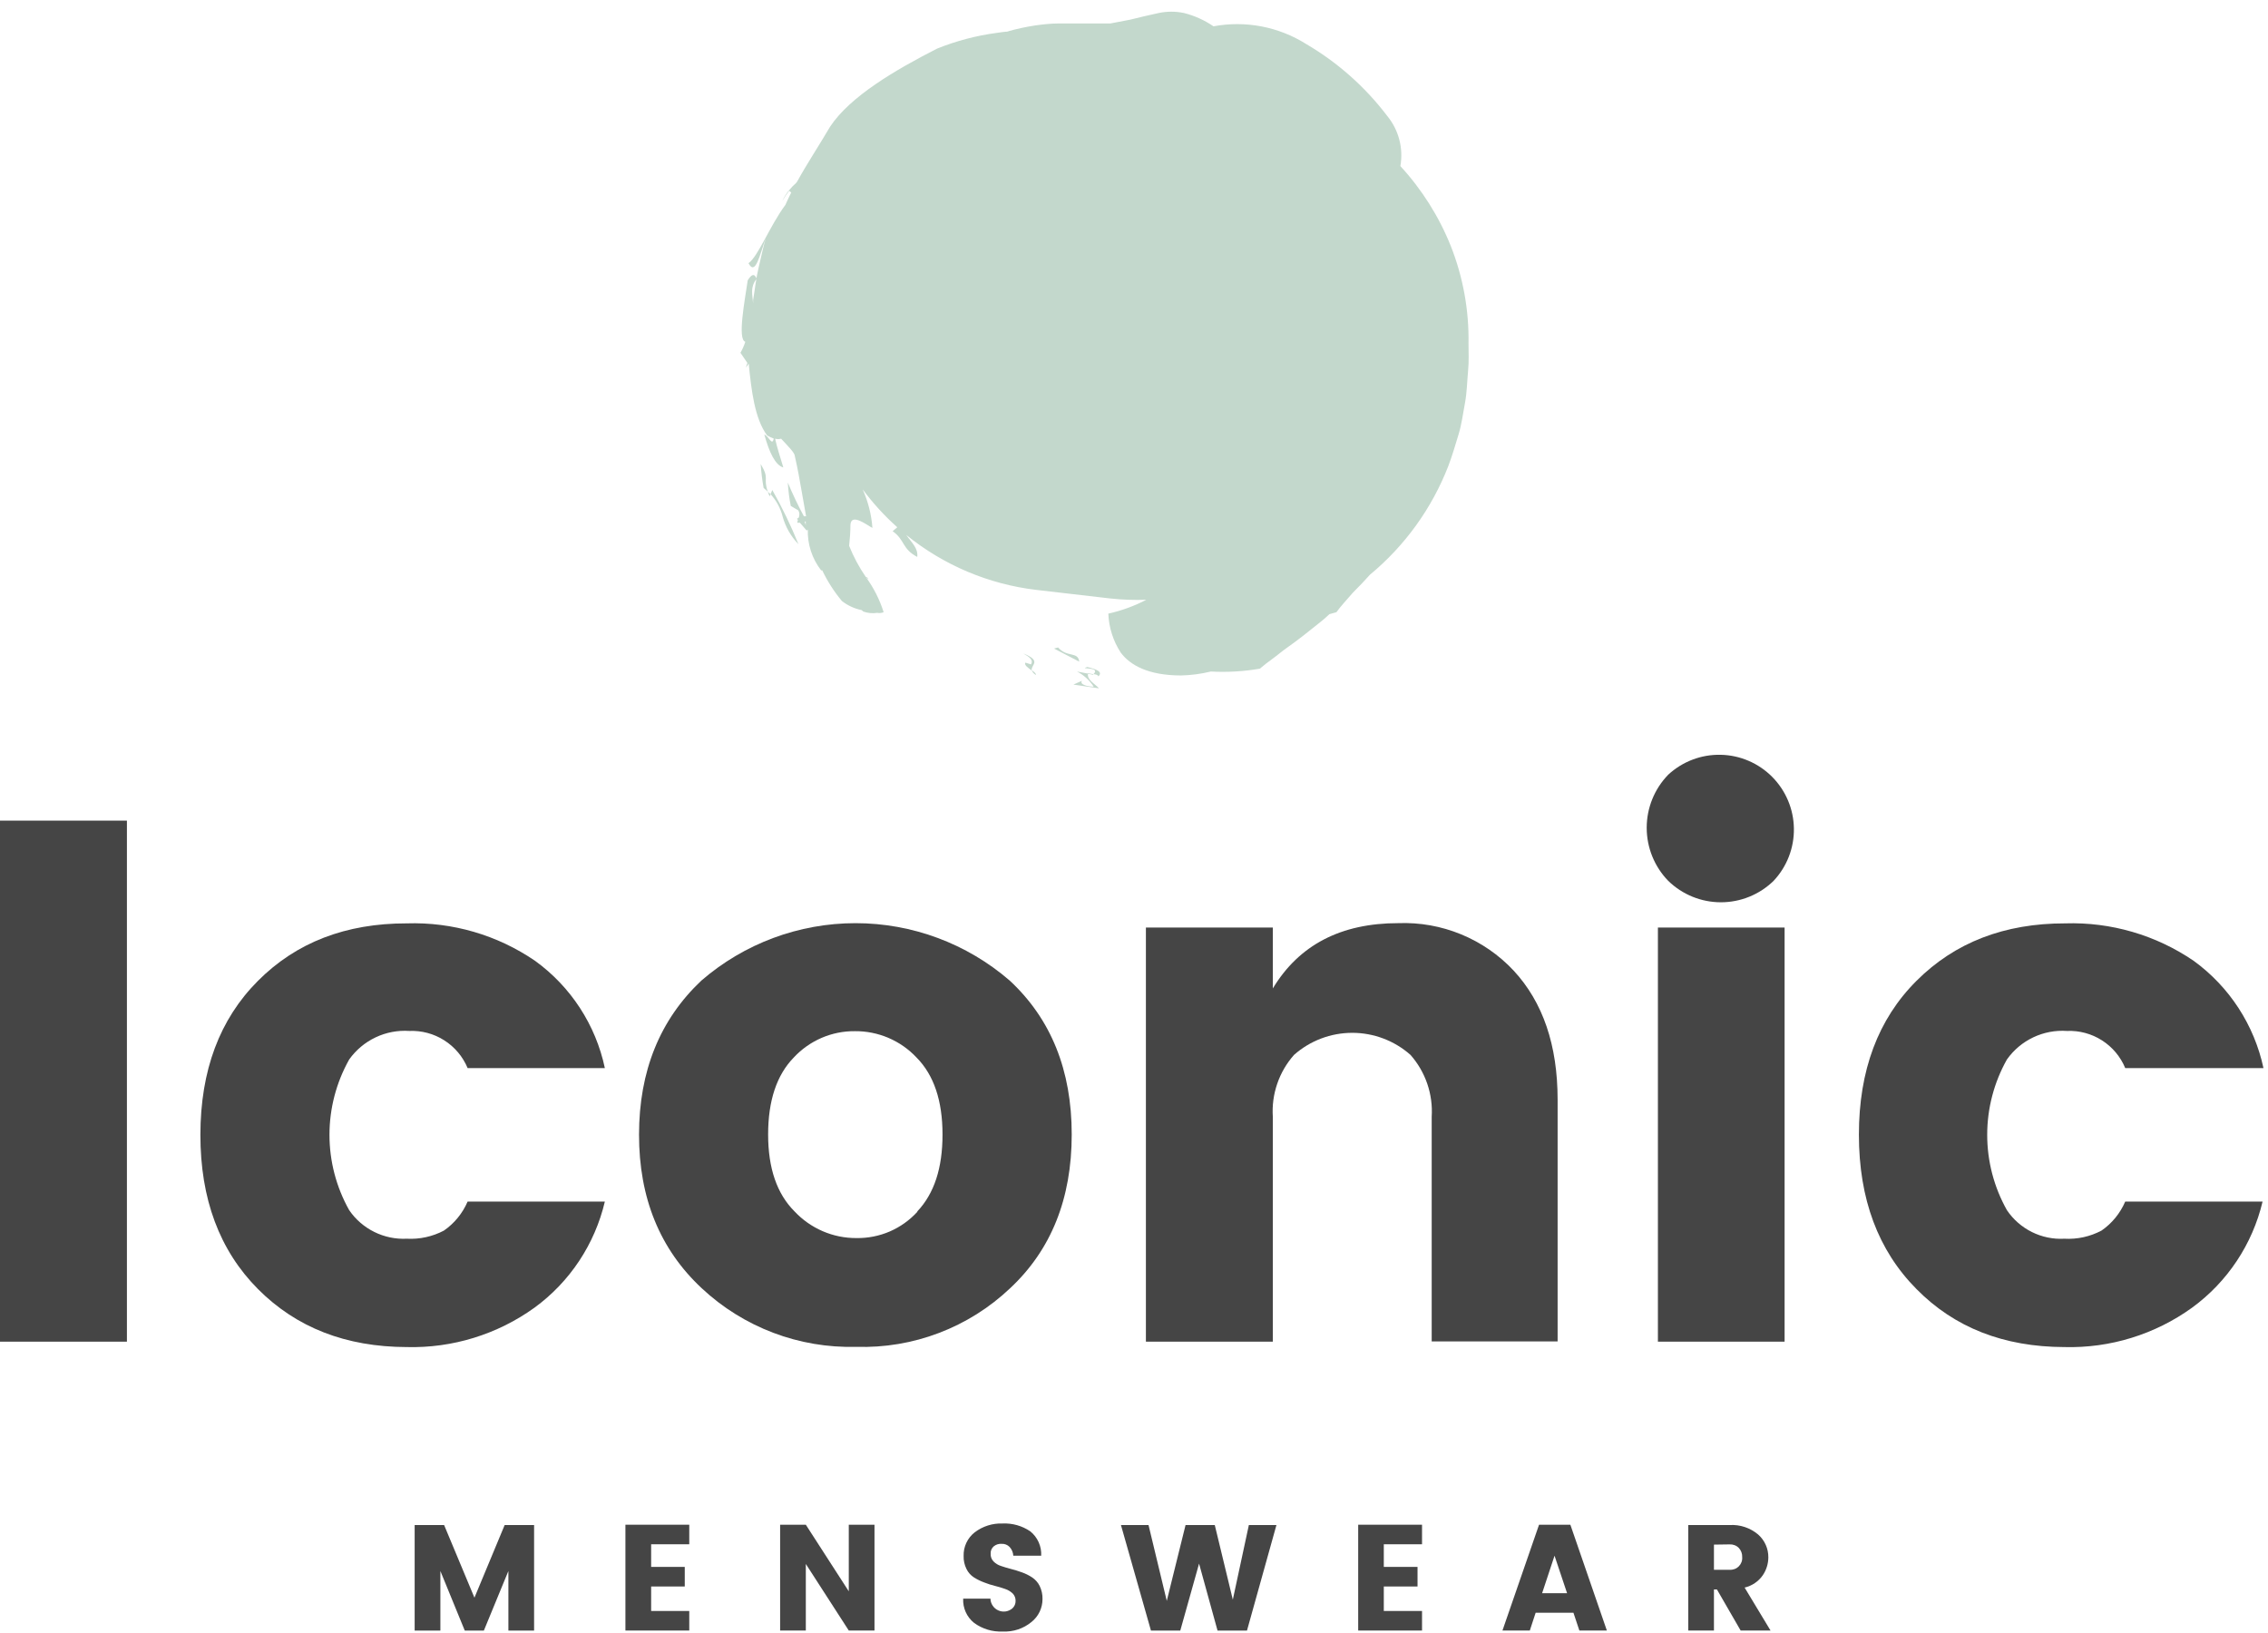
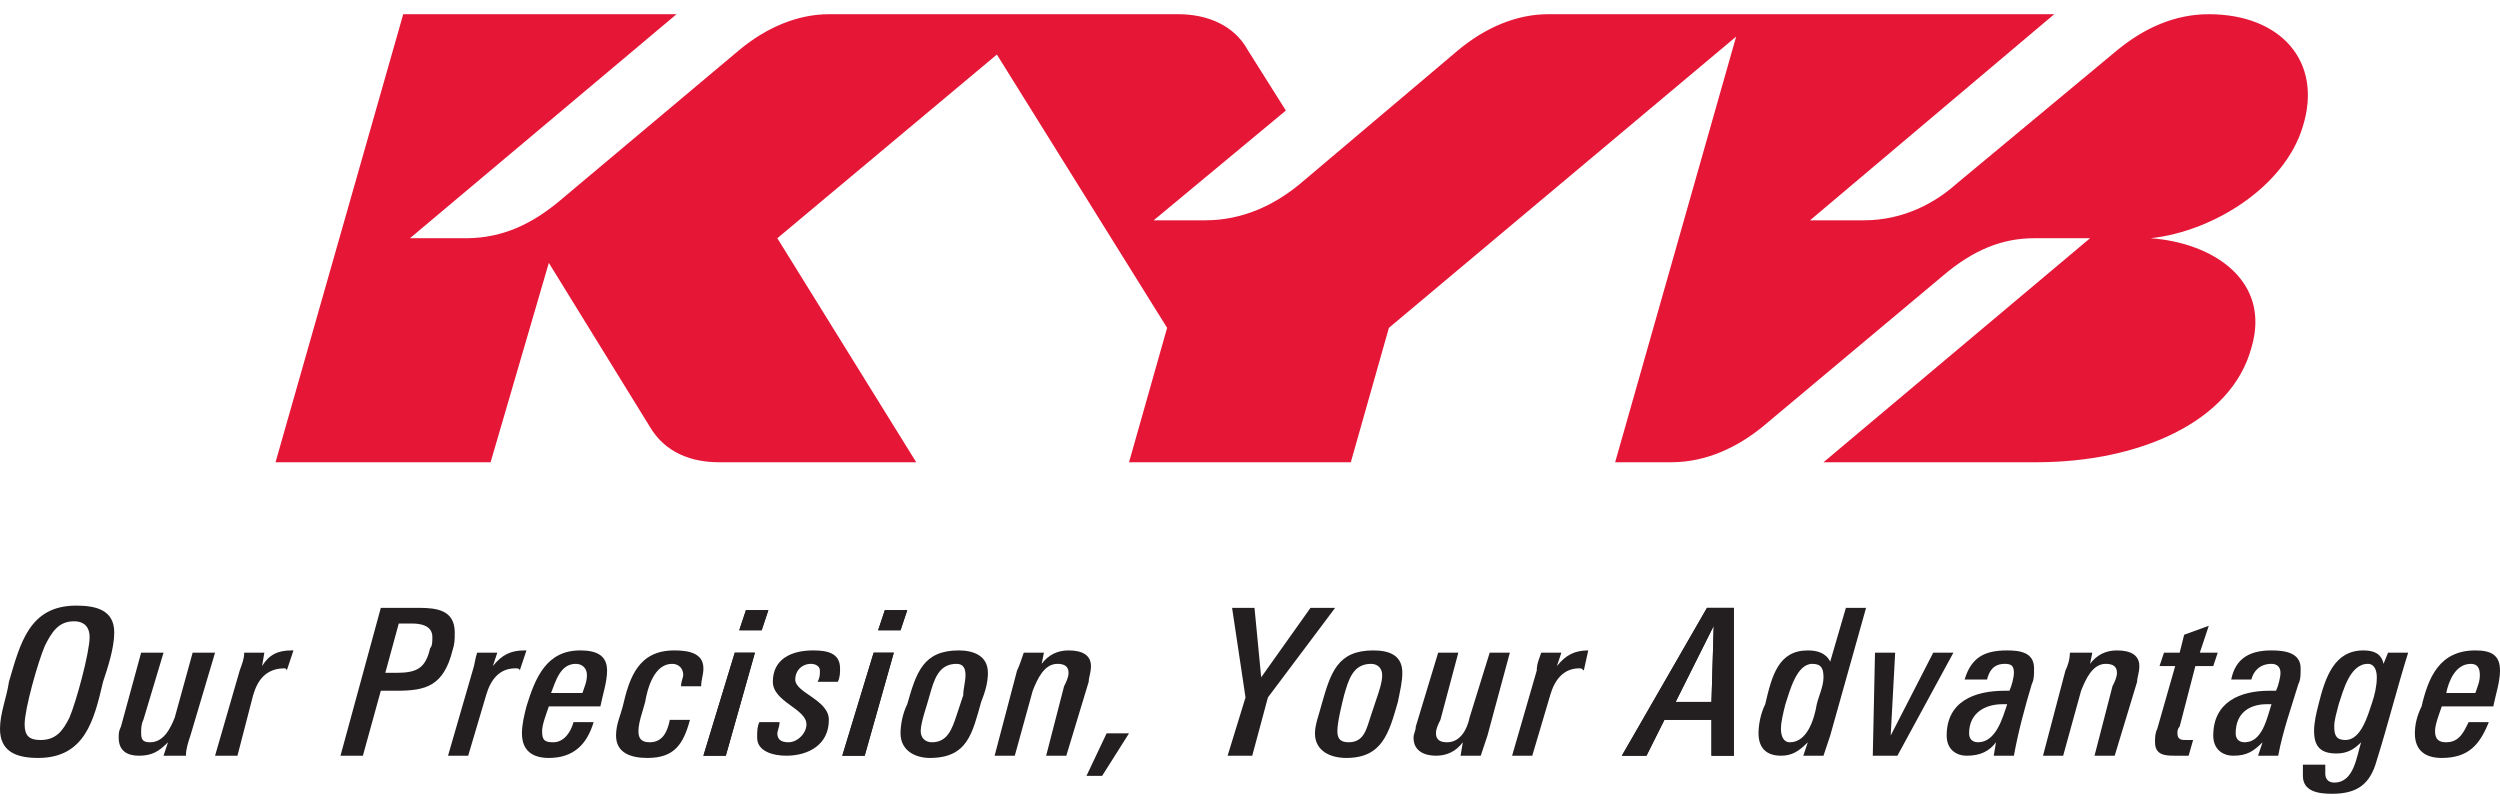
- <svg xmlns="http://www.w3.org/2000/svg" width="100" height="72" viewBox="0 0 100 72" fill="none">
-   <path d="M64.749 15.147C64.774 13.677 64.509 12.217 63.969 10.85C63.448 9.549 62.694 8.354 61.745 7.323C61.814 6.932 61.797 6.532 61.696 6.149C61.595 5.766 61.411 5.409 61.159 5.104C60.19 3.829 58.98 2.756 57.598 1.945C56.381 1.177 54.919 0.897 53.505 1.16C53.11 0.89 52.67 0.691 52.206 0.574C51.837 0.496 51.456 0.496 51.087 0.574C50.67 0.661 50.259 0.763 49.842 0.865L48.96 1.034H48.82C48.117 1.034 47.4 1.034 46.698 1.034C46.339 1.034 46 1.073 45.642 1.122C45.223 1.186 44.809 1.276 44.401 1.393H44.484C44.3 1.393 44.12 1.427 43.941 1.451C43.041 1.571 42.158 1.804 41.316 2.144C39.484 3.079 37.488 4.246 36.602 5.583C36.074 6.48 35.57 7.236 35.148 8.006C35.129 8.027 35.111 8.05 35.095 8.074C34.98 8.174 34.875 8.284 34.78 8.403C34.664 8.542 34.568 8.697 34.494 8.863C34.582 8.706 34.683 8.555 34.795 8.413L34.887 8.49C34.795 8.665 34.712 8.849 34.63 9.033C33.947 9.949 33.428 11.31 33.002 11.605C33.307 12.177 33.487 11.266 33.767 10.501C33.646 10.903 33.554 11.363 33.443 11.823C33.331 12.284 33.283 12.792 33.206 13.228C33.206 13.282 33.206 13.33 33.206 13.379C33.181 12.981 33.06 12.681 33.361 12.289C33.259 12.037 33.133 12.095 32.968 12.361C32.837 13.262 32.508 14.967 32.862 15.069C32.808 15.238 32.736 15.4 32.648 15.554L32.954 16.004C32.928 16.069 32.907 16.135 32.891 16.203C32.935 16.148 32.975 16.089 33.012 16.029C33.128 17.191 33.269 18.451 33.826 19.202C33.919 19.254 34.016 19.3 34.116 19.337C34.048 19.691 33.894 19.226 33.7 19.158C33.918 19.948 34.184 20.51 34.538 20.611C34.412 20.185 34.271 19.768 34.175 19.342C34.262 19.367 34.354 19.367 34.441 19.342C34.766 19.696 35.047 19.967 35.047 20.117C35.172 20.665 35.26 21.159 35.342 21.634C35.41 22.026 35.473 22.399 35.541 22.762H35.444C35.183 22.279 34.947 21.783 34.736 21.275C34.756 21.622 34.799 21.967 34.867 22.307L35.197 22.501C35.222 22.542 35.238 22.588 35.244 22.635C35.25 22.683 35.245 22.731 35.231 22.777C35.231 22.777 35.231 22.777 35.231 22.806C35.204 22.834 35.173 22.857 35.139 22.874L35.182 22.922C35.168 22.963 35.158 23.006 35.153 23.048H35.269L35.56 23.383C35.594 23.383 35.608 23.383 35.618 23.339C35.597 23.991 35.804 24.631 36.204 25.146H36.253C36.485 25.631 36.776 26.085 37.12 26.498C37.375 26.698 37.674 26.836 37.992 26.9L38.065 26.963C38.262 27.033 38.473 27.053 38.68 27.021C38.775 27.039 38.872 27.029 38.961 26.992C38.786 26.436 38.521 25.912 38.176 25.442C38.215 25.476 38.254 25.519 38.297 25.553L38.244 25.466L38.171 25.432C37.877 25.005 37.632 24.547 37.44 24.066C37.475 23.757 37.495 23.446 37.498 23.136C37.532 22.593 38.258 23.179 38.467 23.276C38.423 22.689 38.277 22.113 38.036 21.576C38.486 22.183 38.997 22.743 39.562 23.247L39.358 23.421C39.906 23.804 39.76 24.197 40.443 24.555C40.492 24.168 40.187 23.916 39.959 23.586C41.601 24.918 43.586 25.758 45.685 26.008L48.946 26.386C49.477 26.444 50.011 26.463 50.544 26.444C50.015 26.72 49.451 26.925 48.868 27.055C48.892 27.667 49.081 28.261 49.416 28.775C49.823 29.317 50.603 29.777 52.066 29.782C52.512 29.772 52.955 29.714 53.388 29.608C54.111 29.647 54.836 29.605 55.549 29.482C55.718 29.337 55.912 29.186 56.121 29.036C56.329 28.886 56.532 28.707 56.755 28.552C57.211 28.232 57.676 27.864 58.131 27.496C58.306 27.36 58.47 27.22 58.616 27.079L58.926 26.992C59.095 26.75 59.381 26.444 59.652 26.13C59.933 25.849 60.195 25.577 60.403 25.34C61.947 24.061 63.138 22.408 63.862 20.539C64.032 20.088 64.168 19.623 64.308 19.163C64.448 18.703 64.507 18.228 64.594 17.763C64.681 17.298 64.686 16.823 64.73 16.358C64.773 15.893 64.749 15.583 64.749 15.147ZM35.483 22.995H35.526C35.526 23.053 35.526 23.107 35.526 23.16C35.514 23.104 35.5 23.049 35.483 22.995Z" fill="#C3D8CC" />
-   <path d="M48.224 30.276C47.972 30.276 47.58 30.184 47.706 30.015L47.328 30.184L48.457 30.349C48.268 30.141 47.919 29.976 47.972 29.7L47.488 29.608C47.787 29.764 48.04 29.994 48.224 30.276Z" fill="#C3D8CC" />
-   <path d="M48.428 29.821C48.646 29.622 48.34 29.506 47.943 29.409C47.507 29.53 48.563 29.37 48.215 29.724C48.316 29.734 48.399 29.748 48.428 29.821Z" fill="#C3D8CC" />
-   <path d="M48.214 29.725C48.127 29.716 48.041 29.7 47.957 29.676C47.957 29.684 47.957 29.692 47.957 29.701L48.19 29.749L48.214 29.725Z" fill="#C3D8CC" />
-   <path d="M45.491 29.549C45.523 29.64 45.589 29.715 45.675 29.758C45.69 29.7 45.598 29.627 45.491 29.549Z" fill="#C3D8CC" />
-   <path d="M45.117 28.809C45.413 28.978 45.568 29.104 45.461 29.293L45.209 29.216C45.146 29.322 45.335 29.448 45.49 29.564C45.442 29.303 45.965 29.153 45.117 28.809Z" fill="#C3D8CC" />
-   <path d="M46.654 28.547L46.475 28.595L47.584 29.172C47.536 28.712 47.046 29.002 46.654 28.547Z" fill="#C3D8CC" />
-   <path d="M33.932 21.886L33.976 21.789L33.855 21.683C33.879 21.736 33.898 21.804 33.932 21.886Z" fill="#C3D8CC" />
-   <path d="M33.539 20.456C33.563 20.812 33.607 21.166 33.67 21.517C33.736 21.567 33.797 21.623 33.854 21.682C33.631 21.033 33.951 21.145 33.539 20.456Z" fill="#C3D8CC" />
-   <path d="M33.975 21.789C34.228 22.064 34.409 22.396 34.503 22.758C34.627 23.223 34.869 23.649 35.205 23.993C34.873 23.173 34.488 22.375 34.052 21.605L33.975 21.789Z" fill="#C3D8CC" />
-   <path d="M0 59.155V36.182H5.596V59.155H0Z" fill="#454545" />
-   <path d="M11.374 56.835C9.679 55.13 8.833 52.861 8.836 50.028C8.839 47.196 9.685 44.935 11.374 43.246C13.06 41.553 15.247 40.709 17.934 40.712C19.948 40.647 21.93 41.226 23.593 42.364C25.169 43.504 26.266 45.189 26.669 47.092H20.618C20.408 46.589 20.049 46.162 19.589 45.869C19.129 45.576 18.59 45.432 18.046 45.455C17.533 45.421 17.02 45.519 16.557 45.74C16.093 45.96 15.693 46.296 15.396 46.714C14.826 47.729 14.527 48.872 14.527 50.035C14.527 51.199 14.826 52.342 15.396 53.356C15.676 53.766 16.057 54.096 16.501 54.316C16.945 54.537 17.439 54.64 17.934 54.616C18.502 54.647 19.069 54.523 19.572 54.258C20.034 53.938 20.396 53.495 20.618 52.978H26.669C26.226 54.859 25.125 56.52 23.564 57.658C21.927 58.836 19.95 59.445 17.934 59.393C15.25 59.386 13.064 58.534 11.374 56.835Z" fill="#454545" />
-   <path d="M30.942 56.801C29.095 55.077 28.173 52.816 28.176 50.019C28.179 47.222 29.095 44.961 30.923 43.236C32.811 41.602 35.225 40.703 37.722 40.703C40.219 40.703 42.633 41.602 44.522 43.236C46.343 44.929 47.254 47.19 47.254 50.019C47.254 52.848 46.348 55.109 44.536 56.801C43.632 57.658 42.567 58.327 41.403 58.77C40.239 59.214 38.999 59.422 37.754 59.383C35.232 59.451 32.785 58.523 30.942 56.801ZM40.447 53.41C41.19 52.625 41.56 51.495 41.557 50.019C41.557 48.536 41.179 47.403 40.413 46.628C40.065 46.257 39.644 45.962 39.176 45.762C38.708 45.562 38.204 45.461 37.696 45.465C37.19 45.46 36.688 45.561 36.224 45.761C35.759 45.962 35.341 46.257 34.997 46.628C34.246 47.398 33.868 48.532 33.868 50.019C33.868 51.506 34.256 52.635 35.031 53.41C35.381 53.784 35.804 54.081 36.274 54.284C36.744 54.487 37.251 54.59 37.763 54.587C38.267 54.595 38.767 54.496 39.23 54.297C39.692 54.097 40.107 53.801 40.447 53.429V53.41Z" fill="#454545" />
-   <path d="M56.121 40.896V43.58C57.28 41.661 59.125 40.702 61.654 40.702C62.602 40.666 63.547 40.835 64.424 41.196C65.302 41.557 66.092 42.102 66.74 42.795C68.032 44.19 68.678 46.087 68.678 48.487V59.145H63.126V49.243C63.158 48.748 63.091 48.253 62.931 47.784C62.77 47.315 62.519 46.882 62.191 46.511C61.483 45.884 60.569 45.538 59.624 45.538C58.678 45.538 57.764 45.884 57.056 46.511C56.727 46.882 56.475 47.314 56.315 47.783C56.154 48.252 56.088 48.748 56.121 49.243V59.155H50.525V40.896H56.121Z" fill="#454545" />
-   <path d="M78.201 38.837C77.58 39.443 76.746 39.782 75.878 39.782C75.01 39.782 74.177 39.443 73.555 38.837C72.946 38.21 72.606 37.371 72.606 36.497C72.606 35.623 72.946 34.784 73.555 34.157C74.183 33.576 75.011 33.261 75.866 33.279C76.722 33.296 77.536 33.646 78.139 34.253C78.741 34.86 79.085 35.677 79.096 36.532C79.108 37.387 78.787 38.214 78.201 38.837ZM73.1 59.155V40.896H78.686V59.155H73.1Z" fill="#454545" />
-   <path d="M84.501 56.835C82.808 55.129 81.962 52.861 81.962 50.028C81.962 47.196 82.808 44.935 84.501 43.246C86.193 41.553 88.379 40.709 91.06 40.712C93.075 40.648 95.059 41.227 96.724 42.364C98.297 43.507 99.393 45.191 99.8 47.092H93.705C93.496 46.589 93.138 46.162 92.679 45.87C92.22 45.577 91.682 45.432 91.138 45.455C90.625 45.42 90.112 45.517 89.648 45.738C89.184 45.958 88.784 46.295 88.488 46.714C87.918 47.728 87.619 48.872 87.619 50.035C87.619 51.198 87.918 52.342 88.488 53.356C88.765 53.767 89.144 54.099 89.588 54.32C90.032 54.541 90.526 54.643 91.021 54.616C91.59 54.648 92.156 54.524 92.659 54.257C93.121 53.938 93.483 53.494 93.705 52.978H99.761C99.315 54.859 98.212 56.519 96.651 57.658C95.015 58.837 93.037 59.447 91.021 59.393C88.347 59.386 86.174 58.534 84.501 56.835Z" fill="#454545" />
-   <path d="M23.549 67.241V71.892H22.416V69.266L21.335 71.892H20.492L19.417 69.266V71.892H18.283V67.241H19.582L20.919 70.443L22.251 67.241H23.549Z" fill="#454545" />
-   <path d="M30.391 67.226V68.088H28.71V69.086H30.192V69.949H28.71V71.029H30.391V71.891H27.576V67.226H30.391Z" fill="#454545" />
-   <path d="M37.424 67.226H38.558V71.891H37.424L35.53 68.956V71.891H34.397V67.226H35.53L37.424 70.162V67.226Z" fill="#454545" />
-   <path d="M44.164 68.069C44.038 68.059 43.913 68.099 43.815 68.18C43.769 68.22 43.733 68.27 43.709 68.326C43.685 68.383 43.675 68.444 43.68 68.505C43.676 68.567 43.685 68.629 43.707 68.688C43.728 68.746 43.762 68.799 43.806 68.844C43.896 68.936 44.007 69.004 44.13 69.043C44.266 69.091 44.416 69.135 44.581 69.178C44.745 69.22 44.906 69.27 45.065 69.328C45.222 69.384 45.372 69.459 45.511 69.551C45.651 69.645 45.765 69.773 45.84 69.924C45.928 70.105 45.971 70.305 45.966 70.506C45.966 70.699 45.922 70.89 45.839 71.064C45.755 71.239 45.633 71.392 45.482 71.513C45.127 71.806 44.677 71.957 44.217 71.935C43.765 71.957 43.319 71.823 42.953 71.557C42.793 71.43 42.665 71.266 42.581 71.08C42.497 70.894 42.458 70.69 42.468 70.486H43.67C43.673 70.597 43.708 70.704 43.77 70.796C43.832 70.888 43.918 70.961 44.02 71.005C44.121 71.05 44.233 71.065 44.343 71.049C44.452 71.032 44.555 70.985 44.639 70.913C44.684 70.871 44.721 70.82 44.745 70.763C44.769 70.706 44.781 70.645 44.779 70.583C44.782 70.463 44.737 70.346 44.653 70.258C44.559 70.169 44.447 70.101 44.324 70.06C44.176 70.007 44.026 69.962 43.873 69.924C43.708 69.884 43.547 69.832 43.389 69.769C43.231 69.711 43.08 69.636 42.938 69.546C42.799 69.455 42.687 69.328 42.614 69.178C42.525 68.999 42.481 68.801 42.488 68.602C42.482 68.403 42.522 68.206 42.607 68.026C42.691 67.846 42.816 67.688 42.972 67.565C43.325 67.294 43.763 67.155 44.208 67.172C44.639 67.153 45.066 67.273 45.424 67.516C45.584 67.644 45.712 67.808 45.796 67.996C45.88 68.183 45.919 68.387 45.908 68.592H44.678C44.67 68.447 44.612 68.31 44.513 68.204C44.468 68.158 44.413 68.122 44.353 68.099C44.293 68.075 44.228 68.065 44.164 68.069Z" fill="#454545" />
-   <path d="M55.064 67.241H56.28L54.982 71.892H53.683L52.869 68.941L52.041 71.892H50.747L49.425 67.241H50.641L51.445 70.584L52.273 67.241H53.562L54.357 70.53L55.064 67.241Z" fill="#454545" />
-   <path d="M62.7 67.226V68.088H61.014V69.086H62.501V69.949H61.014V71.029H62.7V71.891H59.885V67.226H62.7Z" fill="#454545" />
-   <path d="M69.637 71.891L69.376 71.107H67.709L67.452 71.891H66.246L67.859 67.226H69.24L70.849 71.891H69.637ZM67.995 70.244H69.095L68.542 68.592L67.995 70.244Z" fill="#454545" />
-   <path d="M75.571 70.079V71.891H74.438V67.24H76.264C76.72 67.213 77.169 67.362 77.519 67.657C77.662 67.783 77.776 67.938 77.854 68.112C77.932 68.286 77.971 68.474 77.969 68.665C77.968 68.945 77.883 69.218 77.727 69.45C77.537 69.726 77.25 69.921 76.923 69.997L78.066 71.891H76.748L75.702 70.079H75.571ZM75.571 68.103V69.212H76.264C76.338 69.217 76.413 69.206 76.482 69.18C76.552 69.154 76.615 69.113 76.668 69.06C76.72 69.007 76.76 68.944 76.786 68.874C76.812 68.804 76.822 68.729 76.816 68.655C76.819 68.581 76.808 68.506 76.782 68.436C76.756 68.367 76.717 68.303 76.666 68.248C76.614 68.195 76.551 68.154 76.481 68.128C76.412 68.101 76.338 68.089 76.264 68.093L75.571 68.103Z" fill="#454545" />
+ <svg xmlns="http://www.w3.org/2000/svg" height="808" viewBox="5 5 596.343 185.956" width="2500">
+   <path d="m374.24 5c-7.482 0-14.959 3.206-21.375 8.55l-37.932 32.06c-5.878 4.81-13.364 8.55-22.447 8.55h-12.29l31.527-26.183-9.087-14.428c-3.204-5.877-9.617-8.549-16.563-8.549h-83.358c-7.484 0-14.963 3.206-21.377 8.55l-43.282 36.336c-5.88 4.806-12.826 8.55-21.91 8.55h-13.358l63.588-53.436h-65.192l-30.46 106.873h51.299l13.893-47.559 24.047 39.008c3.739 6.413 10.152 8.55 16.565 8.55h47.026l-33.133-53.436 52.37-43.818 40.608 65.192-9.083 32.063h52.903l9.085-32.063 82.83-69.466-28.86 101.529h13.363c8.546 0 16.023-3.74 21.901-8.55l42.753-35.803c7.48-6.412 14.431-9.084 21.909-9.084h13.355l-63.585 53.437h50.76c24.58 0 46.497-9.622 51.299-27.253 4.809-16.031-9.085-25.115-24.043-26.184-.538 0-.538 0 0 0 14.958-1.603 32.058-12.29 36.34-26.718 4.803-15.496-5.346-26.718-22.446-26.718-8.016 0-15.497 3.206-22.447 9.084l-37.936 31.527c-4.81 4.275-12.29 8.55-21.909 8.55h-12.828l58.249-49.161h-120.77z" fill="#e51636" />
+   <g fill="#231f20">
+     <path d="m29.582 164.236c-2.14 9.088-4.276 18.171-15.499 18.171-5.34 0-9.083-1.603-9.083-6.946 0-3.74 1.603-7.484 2.135-11.225 2.675-9.083 4.81-18.166 16.034-18.166 4.81 0 9.083 1.071 9.083 6.415 0 3.74-1.602 8.55-2.67 11.751zm-6.95-14.425c-3.739 0-5.342 2.674-6.946 5.881-1.603 3.739-4.81 14.962-4.81 18.698 0 2.673 1.07 3.74 3.74 3.74 3.743 0 5.346-2.133 6.951-5.343 1.602-3.74 4.809-15.492 4.809-19.235 0-2.138-1.07-3.741-3.744-3.741zm27.791 27.252c-.537 1.605-1.071 3.208-1.071 4.81h-5.343l1.066-3.205c-2.137 2.136-3.74 3.205-6.947 3.205-2.67 0-4.81-1.07-4.81-4.276 0-1.066 0-1.6.537-2.67l4.81-17.632h5.344l-4.81 16.029c-.534 1.066-.534 2.137-.534 3.207 0 1.598.534 2.137 2.138 2.137 3.206 0 4.81-3.207 5.876-5.881l4.276-15.492h5.344zm22.975-15.495c0-.534-.533-.534-.533-.534-4.276 0-6.412 2.67-7.483 6.41l-3.74 14.429h-5.343l5.876-20.305c.537-1.605 1.07-2.674 1.07-4.273h4.81l-.538 3.202c1.604-2.67 3.744-3.739 6.95-3.739h.535zm39.542-4.81c-2.14 8.55-6.413 9.62-13.359 9.62h-3.74l-4.277 15.495h-5.344l9.62-35.269h9.088c4.273 0 8.546.537 8.546 5.881 0 1.599 0 2.668-.534 4.273zm-9.615-6.415h-3.207l-3.207 11.758h2.67c4.81 0 6.946-1.067 8.017-5.877.537-.532.537-1.603.537-2.672 0-2.672-2.678-3.209-4.81-3.209zm25.648 11.225c0-.534-.537-.534-1.07-.534-3.738 0-5.88 2.67-6.946 6.41l-4.276 14.429h-4.81l5.88-20.305c.533-1.605.533-2.674 1.065-4.273h4.81l-1.066 3.202c2.137-2.67 4.273-3.739 7.48-3.739h.537zm19.237 8.549h-12.294c-.532 1.604-1.603 4.273-1.603 5.88 0 2.132.537 2.671 2.674 2.671 2.67 0 4.273-2.671 4.81-4.81h4.81c-1.604 5.342-4.81 8.549-10.691 8.549-3.74 0-6.413-1.603-6.413-5.876 0-2.14.537-4.278 1.074-6.414 2.132-6.947 4.807-13.359 12.823-13.359 3.74 0 6.413 1.07 6.413 4.81 0 2.668-1.07 5.876-1.603 8.55zm-5.88-10.154c-3.74 0-4.81 4.273-5.88 6.948h7.483c.534-1.604 1.07-2.675 1.07-4.273 0-1.604-1.07-2.675-2.674-2.675zm29.925 5.344h-4.81c0-1.07.534-2.137.534-2.67 0-1.603-1.07-2.674-2.672-2.674-4.275 0-5.878 5.882-6.41 9.083-.537 2.142-1.604 4.812-1.604 6.95 0 1.601.537 2.672 2.67 2.672 3.206 0 4.276-2.671 4.81-5.344h4.81c-1.604 5.876-3.74 9.083-10.154 9.083-3.74 0-7.48-1.066-7.48-5.344 0-2.673 1.07-4.81 1.6-6.946 1.604-6.947 3.744-13.359 12.293-13.359 3.207 0 6.947.537 6.947 4.276 0 1.604-.534 2.67-.534 4.273zm5.878 16.566h-5.344l7.483-24.578h4.807zm8.55-29.921h-5.345l1.604-4.81h5.344z" />
+     <path d="m178.133 181.873h-5.344l7.483-24.578h4.807zm8.55-29.921h-5.345l1.604-4.81h5.344zm18.165 12.284h-4.807c.534-1.066.534-1.598.534-2.668s-1.066-1.605-2.137-1.605c-2.136 0-3.74 1.605-3.74 3.741 0 3.207 8.017 4.81 8.017 9.62 0 5.876-4.81 8.549-10.156 8.549-3.207 0-6.948-1.07-6.948-4.276 0-1.6 0-2.67.534-3.739h4.81c0 1.07-.534 2.139-.534 2.673 0 1.598 1.071 2.137 2.675 2.137 2.135 0 4.273-2.137 4.273-4.278 0-3.736-8.017-5.344-8.017-10.154 0-5.342 4.276-7.478 9.62-7.478 3.207 0 6.413.537 6.413 4.276 0 1.067 0 2.136-.537 3.202zm6.414 17.637h-5.344l7.48-24.578h4.81zm8.549-29.921h-5.343l1.604-4.81h5.342z" />
+     <path d="m211.262 181.873h-5.344l7.48-24.578h4.81zm8.549-29.921h-5.343l1.604-4.81h5.342zm19.236 17.094c-2.137 7.485-3.206 13.361-12.286 13.361-3.207 0-6.95-1.603-6.95-5.876 0-2.14.536-4.81 1.603-6.946 2.14-7.484 3.743-12.827 12.29-12.827 3.206 0 6.947 1.07 6.947 5.343 0 2.135-.534 4.277-1.604 6.945zm-5.873-9.083c-4.28 0-5.347 3.741-6.413 7.481-.537 2.141-2.14 6.414-2.14 8.553 0 1.6 1.07 2.671 2.674 2.671 3.739 0 4.807-3.207 5.879-6.415l1.6-4.809c0-1.6.533-3.208.533-4.806 0-1.604-.533-2.675-2.133-2.675zm31.522 4.273-5.342 17.637h-4.81l4.276-16.566c.534-1.07 1.066-2.137 1.066-3.206 0-1.604-1.066-2.138-2.665-2.138-3.207 0-4.81 3.741-5.88 6.415l-4.277 15.495h-4.81l5.347-20.305c.532-1.07 1.066-2.674 1.603-4.273h4.81l-.537 2.668c1.604-2.135 3.744-3.205 6.41-3.205 3.206 0 5.346 1.07 5.346 3.74 0 1.603-.537 2.672-.537 3.738zm3.207 22.444h-3.74l4.81-10.15h5.343zm39.541-18.703-3.739 13.896h-5.876l4.273-13.896-3.205-21.373h5.348l1.596 16.566 11.76-16.566h5.878zm31.001 1.069c-2.141 7.485-3.744 13.361-12.298 13.361-3.737 0-7.481-1.603-7.481-5.876 0-2.14 1.076-4.81 1.607-6.946 2.137-7.484 3.74-12.827 12.286-12.827 3.745 0 6.95 1.07 6.95 5.343 0 2.135-.534 4.277-1.064 6.945zm-6.412-9.083c-4.275 0-5.348 3.741-6.417 7.481-.534 2.141-1.603 6.414-1.603 8.553 0 1.6.53 2.671 2.672 2.671 3.745 0 4.271-3.207 5.348-6.415l1.603-4.809c.526-1.6 1.065-3.208 1.065-4.806 0-1.604-1.065-2.675-2.668-2.675zm27.783 17.1c-.535 1.605-1.073 3.208-1.604 4.81h-4.809l.53-3.205c-1.595 2.136-3.736 3.205-6.404 3.205-2.68 0-5.347-1.07-5.347-4.276 0-1.066.534-1.6.534-2.67l5.34-17.632h4.809l-4.271 16.029c-.538 1.066-1.065 2.137-1.065 3.207 0 1.598 1.065 2.137 2.668 2.137 3.206 0 4.81-3.207 5.347-5.881l4.802-15.492h4.81zm22.977-15.495c-.538-.534-.538-.534-1.065-.534-3.744 0-5.878 2.67-6.95 6.41l-4.275 14.429h-4.81l5.878-20.305c0-1.605.535-2.674 1.065-4.273h4.81l-1.065 3.202c2.137-2.67 4.27-3.739 7.477-3.739zm30.455 20.305v-8.549h-11.222l-4.275 8.549h-5.874l20.306-35.269h6.412v35.269zm-8.546-12.827h8.546l.538-18.166z" />
+     <path d="m413.248 181.873v-8.549h-11.222l-4.275 8.549h-5.874l20.306-35.269h6.412v35.269zm-8.546-12.827h8.546l.538-18.166zm36.871 8.017c-.53 1.605-1.069 3.208-1.603 4.81h-4.814l1.077-3.205c-2.141 2.136-3.744 3.205-6.412 3.205-3.21 0-5.348-1.602-5.348-5.342 0-2.14.535-4.81 1.603-6.946 1.603-6.947 3.206-12.827 10.157-12.827 2.134 0 4.271.537 5.34 2.673l3.74-12.827h4.813zm-4.275-17.1c-3.745 0-5.348 6.415-6.413 9.622-.538 2.136-1.064 4.273-1.064 5.876 0 1.602.526 3.207 2.13 3.207 4.282 0 5.885-5.881 6.416-9.083.534-2.14 1.603-4.278 1.603-6.415 0-2.136-.539-3.207-2.672-3.207zm20.306 21.91h-5.875l.527-24.578h4.813l-1.069 19.768 10.15-19.768h4.813zm32.061-17.098c-1.603 5.342-3.21 11.222-4.275 17.098h-4.809l.538-3.205c-1.603 2.136-3.744 3.205-6.95 3.205-2.672 0-4.813-1.602-4.813-4.81 0-8.017 6.416-10.685 13.893-10.685h1.076c.527-1.07 1.065-3.208 1.065-4.277 0-1.604-.538-2.138-2.141-2.138-2.668 0-3.733 1.605-4.271 3.741h-5.348c1.611-5.342 4.81-6.946 10.157-6.946 3.206 0 6.413.537 6.413 4.276 0 1.604 0 2.67-.535 3.741zm-6.943 4.81c-4.282 0-8.019 2.136-8.019 6.946 0 1.066.538 2.137 2.134 2.137 4.282 0 5.885-5.881 6.95-9.083zm32.058-5.349-5.347 17.637h-4.81l4.28-16.566c.53-1.07 1.068-2.137 1.068-3.206 0-1.604-1.069-2.138-2.672-2.138-3.206 0-4.81 3.741-5.882 6.415l-4.275 15.495h-4.809l5.348-20.305c.538-1.07 1.064-2.674 1.064-4.273h5.348l-.538 2.668c1.607-2.135 3.744-3.205 6.416-3.205 3.206 0 5.34 1.07 5.34 3.74 0 1.603-.53 2.672-.53 3.738zm18.164-3.739h-4.27l-3.745 14.43c-.53.534-.53 1.07-.53 1.604 0 1.598 1.068 1.598 2.14 1.598h1.596l-1.065 3.744h-3.206c-2.133 0-4.813 0-4.813-3.205 0-1.071 0-2.137.538-3.207l4.275-14.964h-3.744l1.072-3.202h3.737l1.073-4.277 5.878-2.138-2.142 6.415h4.275zm20.306 4.278c-1.603 5.342-3.733 11.222-4.809 17.098h-4.81l1.073-3.205c-2.137 2.136-3.74 3.205-6.946 3.205-2.672 0-4.814-1.602-4.814-4.81 0-8.017 6.417-10.685 13.367-10.685h1.603c.527-1.07 1.065-3.208 1.065-4.277 0-1.604-1.065-2.138-2.141-2.138-2.668 0-4.271 1.605-4.81 3.741h-4.8c1.064-5.342 4.8-6.946 9.61-6.946 3.206 0 6.95.537 6.95 4.276 0 1.604 0 2.67-.538 3.741zm-7.477 4.81c-4.275 0-7.481 2.136-7.481 6.946 0 1.066.53 2.137 2.141 2.137 4.271 0 5.34-5.881 6.405-9.083zm26.184 13.356c-1.607 5.88-4.813 8.015-10.688 8.015-3.206 0-6.942-.532-6.942-4.276v-2.67h5.34v2.136c0 1.071.534 2.137 2.137 2.137 4.805 0 5.34-6.41 6.416-9.615-1.61 1.603-3.206 2.673-5.886 2.673-3.736 0-5.34-1.604-5.34-5.344 0-2.139.531-4.276 1.07-6.412 1.602-6.415 3.74-12.827 10.683-12.827 2.141 0 4.275.537 4.813 3.205l1.072-2.668h4.802c-2.668 8.55-4.802 17.095-7.477 25.646zm-2.134-22.978c-4.282 0-5.886 6.415-6.95 9.622-.539 2.136-1.07 3.739-1.07 5.342 0 2.136.531 3.202 2.673 3.202 3.744 0 5.347-5.876 6.412-9.083.53-1.602 1.069-3.739 1.069-5.876 0-1.602-.539-3.207-2.134-3.207zm29.917 10.154h-12.287c-.538 1.604-1.607 4.273-1.607 5.88 0 2.132 1.069 2.671 2.68 2.671 3.198 0 4.27-2.671 5.34-4.81h4.809c-2.142 5.342-4.81 8.549-11.222 8.549-3.736 0-6.416-1.603-6.416-5.876 0-2.14.538-4.278 1.603-6.414 1.603-6.947 4.275-13.359 12.829-13.359 3.744 0 5.874 1.07 5.874 4.81 0 2.668-1.065 5.876-1.603 8.55zm-5.34-10.154c-3.74 0-5.344 4.273-5.874 6.948h6.943c.538-1.604 1.064-2.675 1.064-4.273 0-1.604-.526-2.675-2.133-2.675z" />
+   </g>
</svg>
